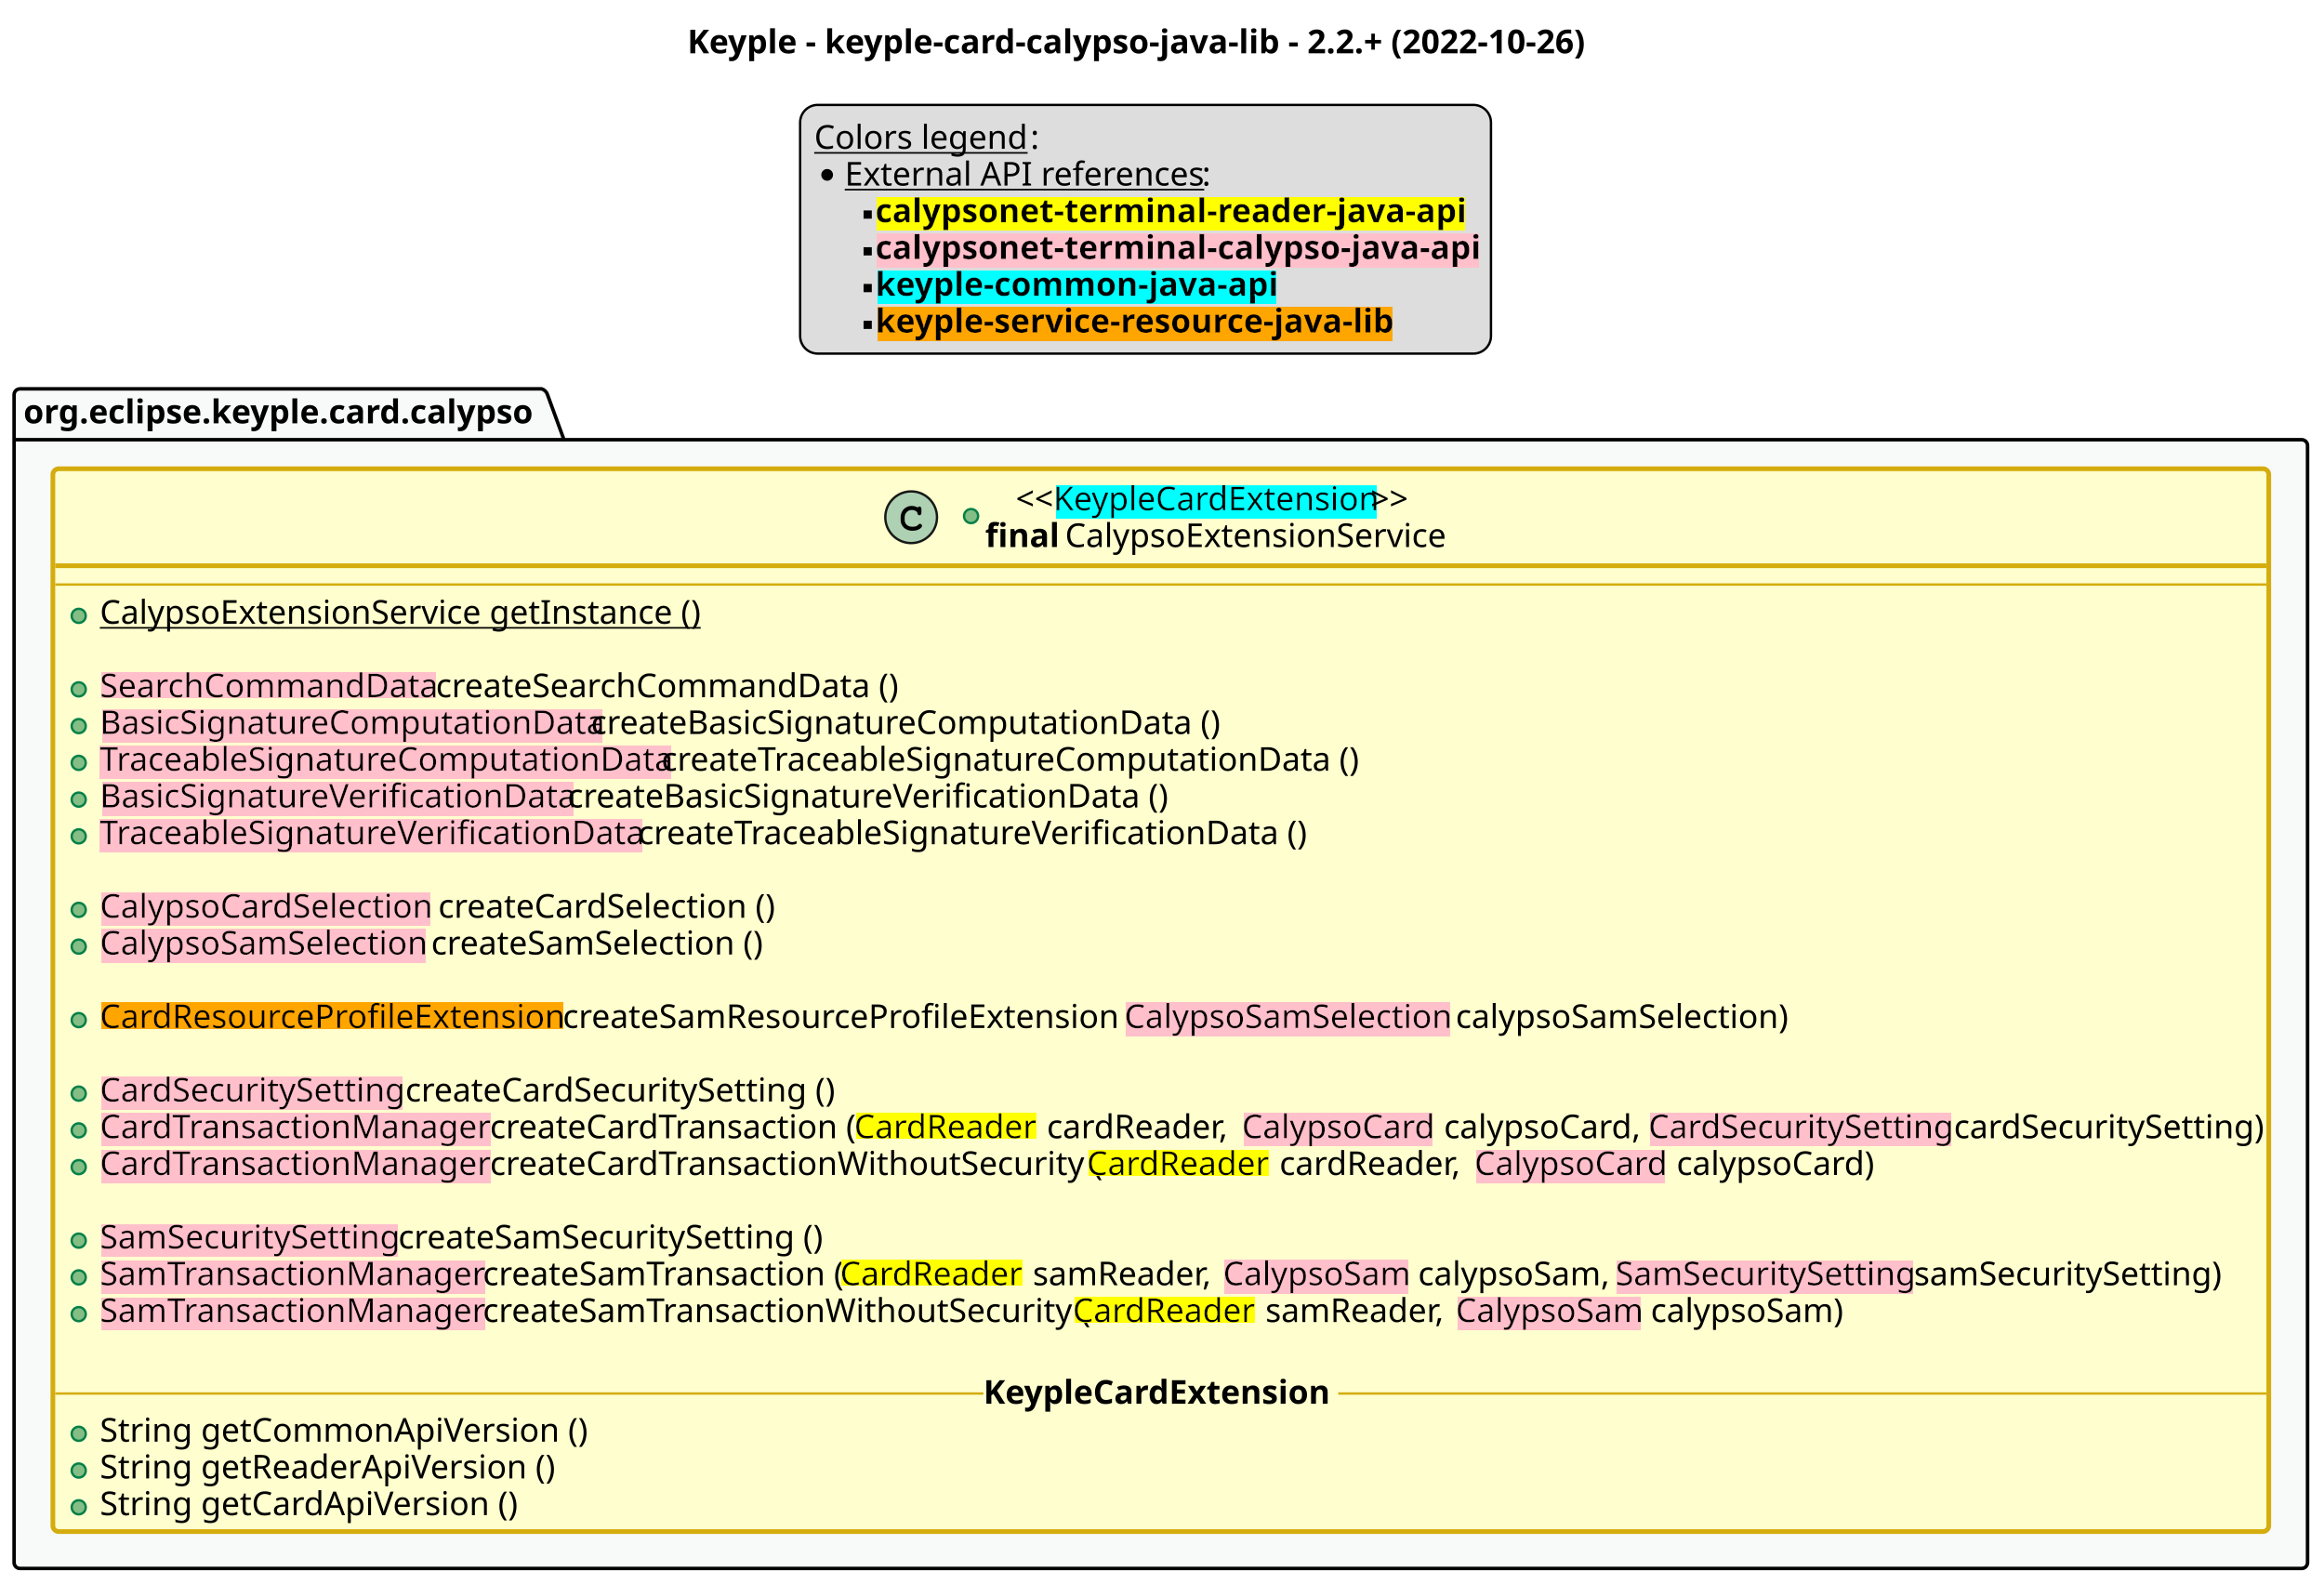
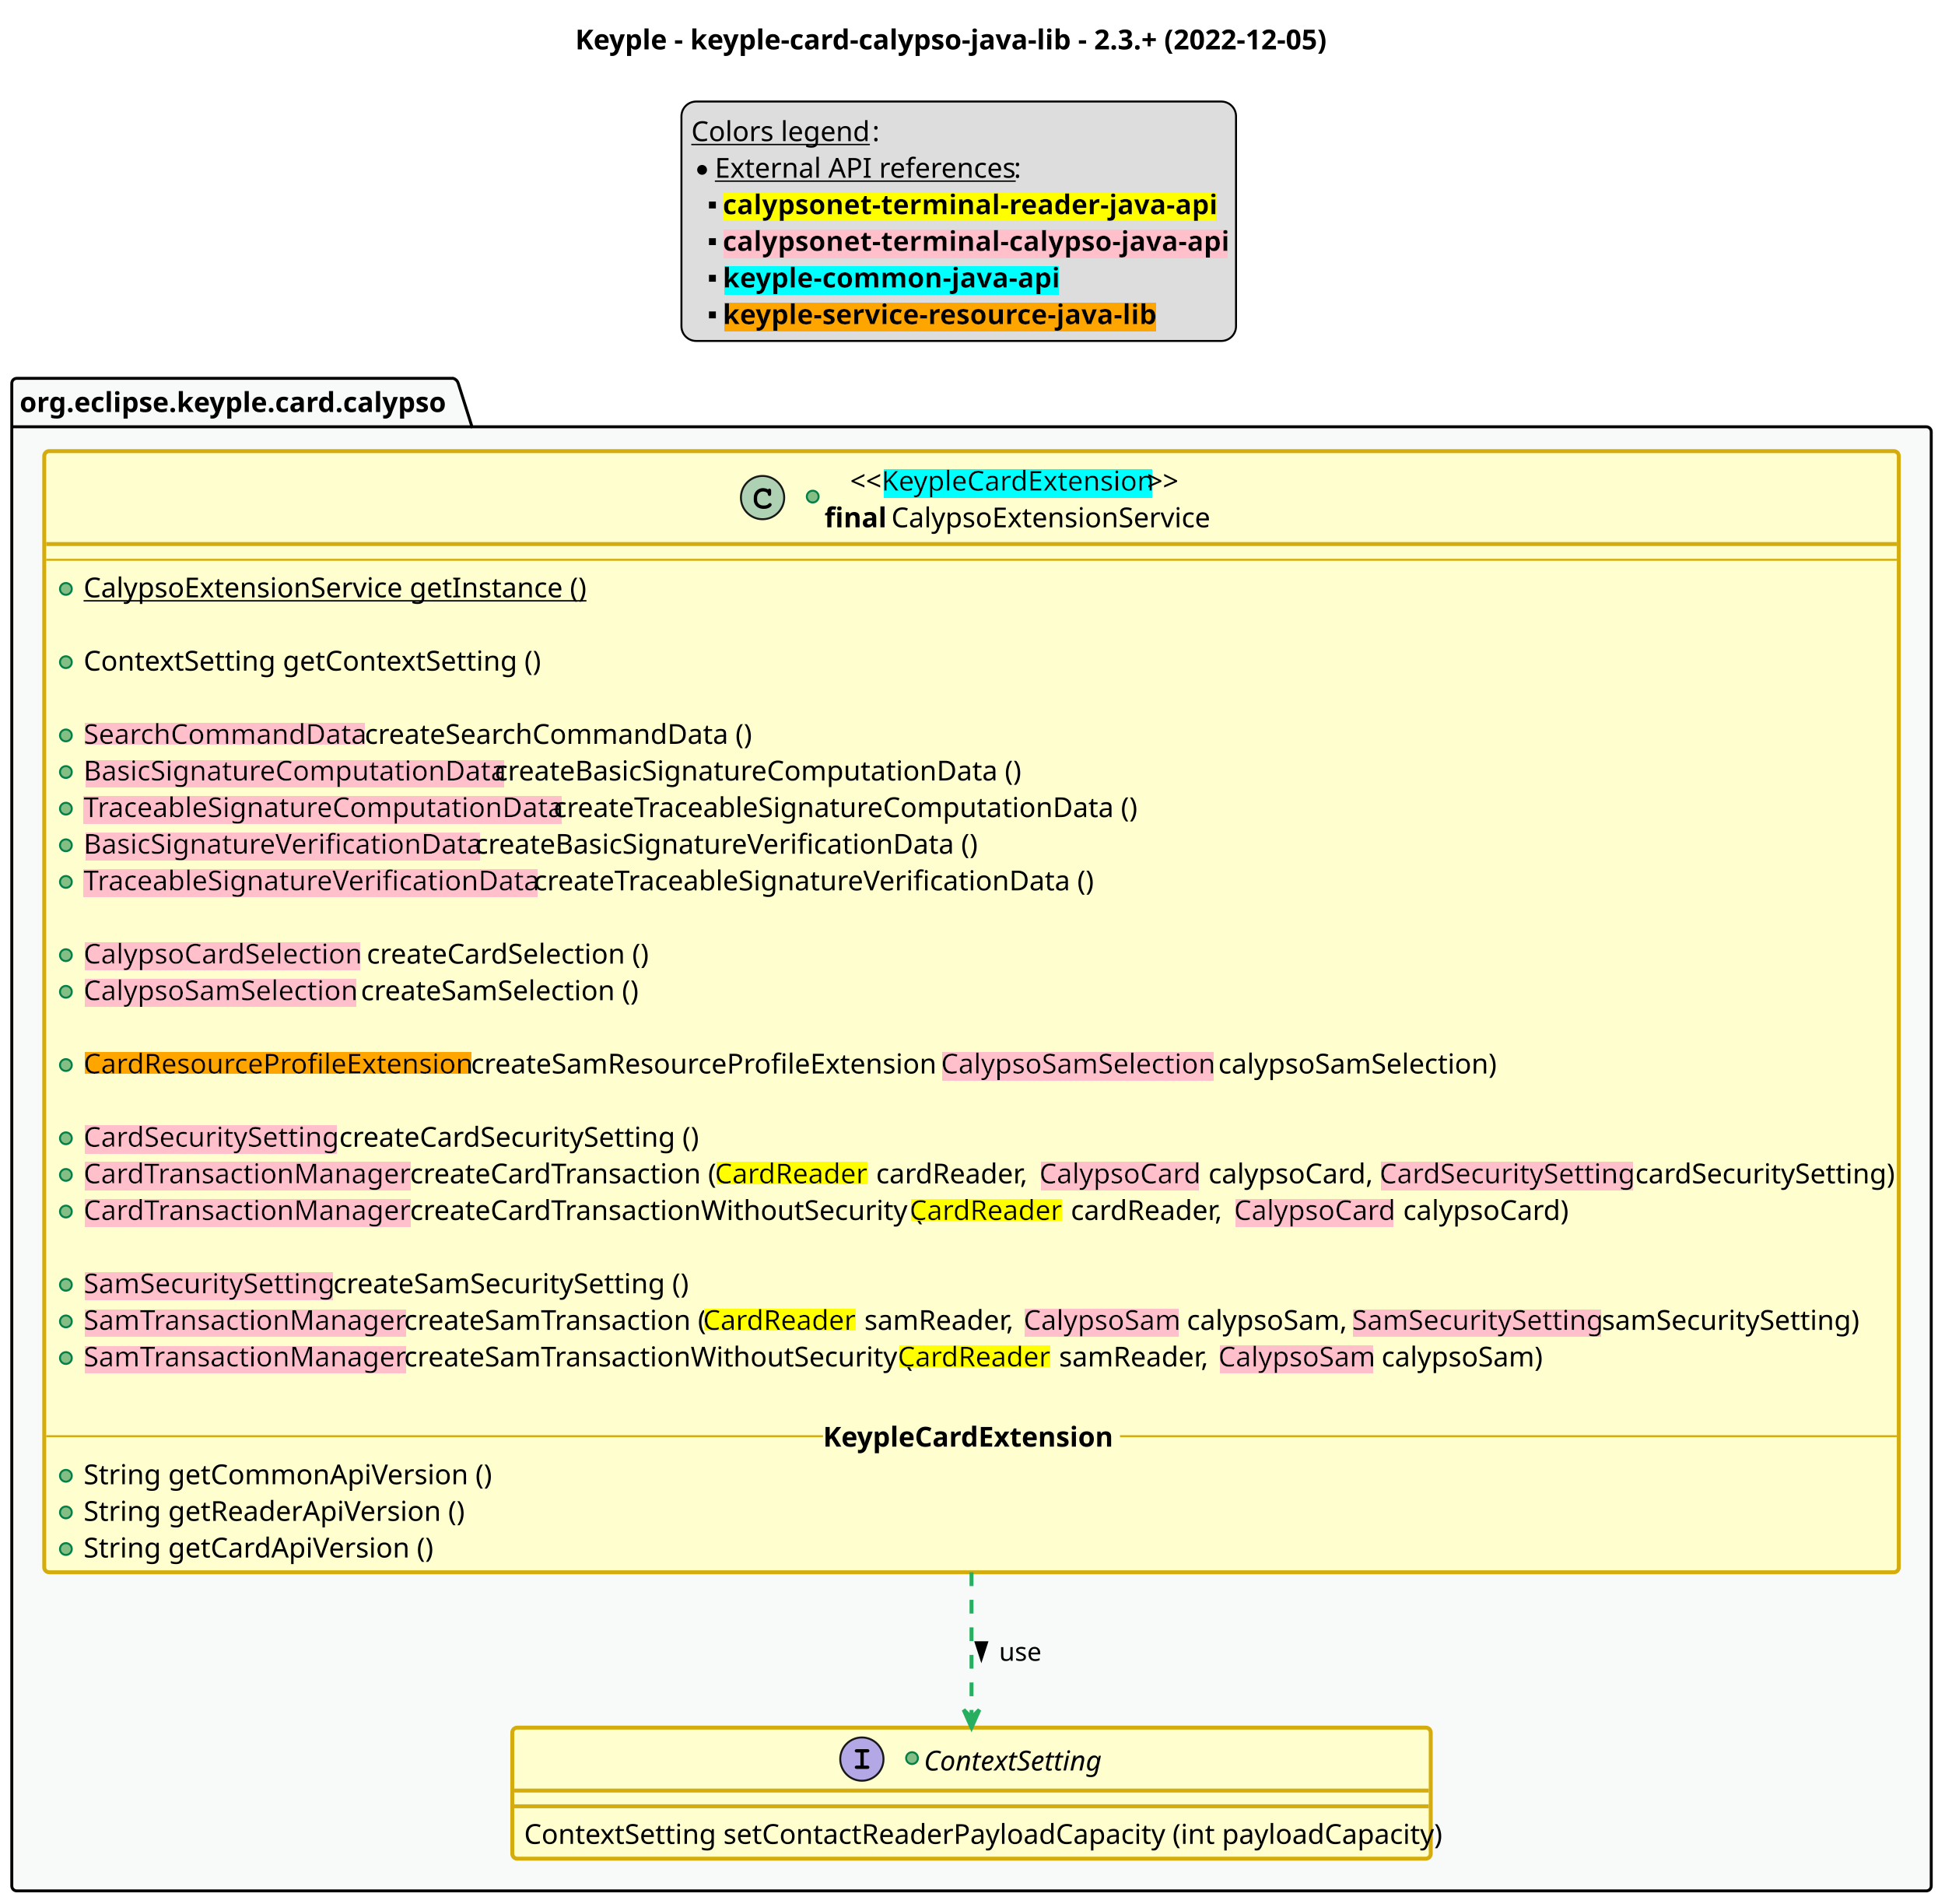
- <svg xmlns="http://www.w3.org/2000/svg" contentStyleType="text/css" height="674px" preserveAspectRatio="none" style="width:989px;height:674px;background:#FFFFFF;" version="1.1" viewBox="0 0 989 674" width="989px" zoomAndPan="magnify">
+ <svg xmlns="http://www.w3.org/2000/svg" contentStyleType="text/css" height="968px" preserveAspectRatio="none" style="width:989px;height:968px;background:#FFFFFF;" version="1.1" viewBox="0 0 989 968" width="989px" zoomAndPan="magnify">
  <defs>
-     <filter height="1" id="b1gtlnmpvdleac0" width="1" x="0" y="0">
+     <filter height="1" id="bct17358n1w9y0" width="1" x="0" y="0">
      <feFlood flood-color="#FFFF00" result="flood" />
      <feComposite in="SourceGraphic" in2="flood" operator="over" />
    </filter>
-     <filter height="1" id="b1gtlnmpvdleac1" width="1" x="0" y="0">
+     <filter height="1" id="bct17358n1w9y1" width="1" x="0" y="0">
      <feFlood flood-color="#FFC0CB" result="flood" />
      <feComposite in="SourceGraphic" in2="flood" operator="over" />
    </filter>
-     <filter height="1" id="b1gtlnmpvdleac2" width="1" x="0" y="0">
+     <filter height="1" id="bct17358n1w9y2" width="1" x="0" y="0">
      <feFlood flood-color="#00FFFF" result="flood" />
      <feComposite in="SourceGraphic" in2="flood" operator="over" />
    </filter>
-     <filter height="1" id="b1gtlnmpvdleac3" width="1" x="0" y="0">
+     <filter height="1" id="bct17358n1w9y3" width="1" x="0" y="0">
      <feFlood flood-color="#FFA500" result="flood" />
      <feComposite in="SourceGraphic" in2="flood" operator="over" />
    </filter>
  </defs>
  <g>
-     <rect fill="none" height="25.641" id="_title" style="stroke:none;stroke-width:1.0;" width="400" x="287.5" y="5" />
-     <text fill="#000000" font-family="sans-serif" font-size="14" font-weight="bold" lengthAdjust="spacing" textLength="390" x="292.5" y="22.674">Keyple - keyple-card-calypso-java-lib - 2.2.+ (2022-10-26)</text>
-     <rect fill="#DDDDDD" height="105.844" id="_legend" rx="7.5" ry="7.5" style="stroke:#000000;stroke-width:1.0;" width="294" x="340.5" y="44.641" />
-     <text fill="#000000" font-family="sans-serif" font-size="14" lengthAdjust="spacing" text-decoration="underline" textLength="88" x="346.5" y="63.315">Colors legend</text>
-     <text fill="#000000" font-family="sans-serif" font-size="14" lengthAdjust="spacing" textLength="4" x="438.5" y="63.315">:</text>
-     <ellipse cx="352" cy="74.422" fill="#000000" rx="2.5" ry="2.5" style="stroke:#000000;stroke-width:0.0;" />
-     <text fill="#000000" font-family="sans-serif" font-size="14" lengthAdjust="spacing" text-decoration="underline" textLength="148" x="359.5" y="78.955">External API references</text>
-     <text fill="#000000" font-family="sans-serif" font-size="14" lengthAdjust="spacing" textLength="4" x="511.5" y="78.955">:</text>
-     <rect fill="#000000" height="3.5" style="stroke:#000000;stroke-width:0.0;" width="3.5" x="367.5" y="89.562" />
-     <text fill="#000000" filter="url(#b1gtlnmpvdleac0)" font-family="sans-serif" font-size="14" font-weight="bold" lengthAdjust="spacing" textLength="250" x="372.5" y="94.596">calypsonet-terminal-reader-java-api</text>
-     <rect fill="#000000" height="3.5" style="stroke:#000000;stroke-width:0.0;" width="3.5" x="367.5" y="105.203" />
-     <text fill="#000000" filter="url(#b1gtlnmpvdleac1)" font-family="sans-serif" font-size="14" font-weight="bold" lengthAdjust="spacing" textLength="256" x="372.5" y="110.236">calypsonet-terminal-calypso-java-api</text>
-     <rect fill="#000000" height="3.5" style="stroke:#000000;stroke-width:0.0;" width="3.5" x="367.5" y="120.844" />
-     <text fill="#000000" filter="url(#b1gtlnmpvdleac2)" font-family="sans-serif" font-size="14" font-weight="bold" lengthAdjust="spacing" textLength="170" x="372.5" y="125.877">keyple-common-java-api</text>
-     <rect fill="#000000" height="3.5" style="stroke:#000000;stroke-width:0.0;" width="3.5" x="367.5" y="136.484" />
-     <text fill="#000000" filter="url(#b1gtlnmpvdleac3)" font-family="sans-serif" font-size="14" font-weight="bold" lengthAdjust="spacing" textLength="229" x="372.5" y="141.518">keyple-service-resource-java-lib</text>
+     <text fill="#000000" font-family="sans-serif" font-size="14" font-weight="bold" lengthAdjust="spacing" textLength="390" x="292.5" y="25.107">Keyple - keyple-card-calypso-java-lib - 2.3.+ (2022-12-05)</text>
+     <rect fill="#DDDDDD" height="121.727" id="_legend" rx="7.5" ry="7.5" style="stroke:#000000;stroke-width:1.0;" width="282" x="346.5" y="51.621" />
+     <text fill="#000000" font-family="sans-serif" font-size="14" lengthAdjust="spacing" text-decoration="underline" textLength="88" x="351.5" y="71.728">Colors legend</text>
+     <text fill="#000000" font-family="sans-serif" font-size="14" lengthAdjust="spacing" textLength="4" x="443.5" y="71.728">:</text>
+     <ellipse cx="357" cy="86.363" fill="#000000" rx="2.5" ry="2.5" style="stroke:#000000;stroke-width:0.0;" />
+     <text fill="#000000" font-family="sans-serif" font-size="14" lengthAdjust="spacing" text-decoration="underline" textLength="148" x="363.5" y="90.35">External API references</text>
+     <text fill="#000000" font-family="sans-serif" font-size="14" lengthAdjust="spacing" textLength="4" x="515.5" y="90.35">:</text>
+     <rect fill="#000000" height="3.5" style="stroke:#000000;stroke-width:0.0;" width="3.5" x="360.5" y="102.484" />
+     <text fill="#000000" filter="url(#bct17358n1w9y0)" font-family="sans-serif" font-size="14" font-weight="bold" lengthAdjust="spacing" textLength="250" x="367.5" y="108.971">calypsonet-terminal-reader-java-api</text>
+     <rect fill="#000000" height="3.5" style="stroke:#000000;stroke-width:0.0;" width="3.5" x="360.5" y="121.106" />
+     <text fill="#000000" filter="url(#bct17358n1w9y1)" font-family="sans-serif" font-size="14" font-weight="bold" lengthAdjust="spacing" textLength="256" x="367.5" y="127.592">calypsonet-terminal-calypso-java-api</text>
+     <rect fill="#000000" height="3.5" style="stroke:#000000;stroke-width:0.0;" width="3.5" x="360.5" y="139.727" />
+     <text fill="#000000" filter="url(#bct17358n1w9y2)" font-family="sans-serif" font-size="14" font-weight="bold" lengthAdjust="spacing" textLength="170" x="367.5" y="146.213">keyple-common-java-api</text>
+     <rect fill="#000000" height="3.5" style="stroke:#000000;stroke-width:0.0;" width="3.5" x="360.5" y="158.348" />
+     <text fill="#000000" filter="url(#bct17358n1w9y3)" font-family="sans-serif" font-size="14" font-weight="bold" lengthAdjust="spacing" textLength="229" x="367.5" y="164.834">keyple-service-resource-java-lib</text>
    <g id="cluster_calypso">
-       <path d="M8.5,165.484 L230.5,165.484 A3.75,3.75 0 0 1 233,167.984 L240,187.125 L979.5,187.125 A2.5,2.5 0 0 1 982,189.625 L982,664.984 A2.5,2.5 0 0 1 979.5,667.484 L8.5,667.484 A2.5,2.5 0 0 1 6,664.984 L6,167.984 A2.5,2.5 0 0 1 8.5,165.484 " fill="#F8F9F9" style="stroke:#000000;stroke-width:1.5;" />
-       <line style="stroke:#000000;stroke-width:1.5;" x1="6" x2="240" y1="187.125" y2="187.125" />
-       <text fill="#000000" font-family="sans-serif" font-size="14" font-weight="bold" lengthAdjust="spacing" textLength="221" x="10" y="180.158">org.eclipse.keyple.card.calypso</text>
+       <path d="M8.5,192.361 L230.5,192.361 A3.75,3.75 0 0 1 233,194.861 L240,216.982 L979.5,216.982 A2.5,2.5 0 0 1 982,219.482 L982,958.861 A2.5,2.5 0 0 1 979.5,961.361 L8.5,961.361 A2.5,2.5 0 0 1 6,958.861 L6,194.861 A2.5,2.5 0 0 1 8.5,192.361 " fill="#F8F9F9" style="stroke:#000000;stroke-width:1.5;" />
+       <line style="stroke:#000000;stroke-width:1.5;" x1="6" x2="240" y1="216.982" y2="216.982" />
+       <text fill="#000000" font-family="sans-serif" font-size="14" font-weight="bold" lengthAdjust="spacing" textLength="221" x="10" y="209.469">org.eclipse.keyple.card.calypso</text>
    </g>
    <g id="elem_CalypsoExtensionService">
-       <rect codeLine="63" fill="#FEFECE" height="452.297" id="CalypsoExtensionService" rx="2.5" ry="2.5" style="stroke:#D4AC0D;stroke-width:2.0;" width="943" x="22.5" y="199.484" />
-       <ellipse cx="387.75" cy="220.125" fill="#ADD1B2" rx="11" ry="11" style="stroke:#181818;stroke-width:1.0;" />
-       <path d="M390.516,216 Q390.672,215.781 390.859,215.672 Q391.047,215.562 391.266,215.562 Q391.641,215.562 391.875,215.828 Q392.109,216.078 392.109,216.688 L392.109,218.141 Q392.109,218.75 391.875,219.016 Q391.641,219.281 391.266,219.281 Q390.922,219.281 390.719,219.078 Q390.516,218.891 390.406,218.375 Q390.359,218.016 390.172,217.828 Q389.844,217.453 389.234,217.234 Q388.625,217.016 388,217.016 Q387.234,217.016 386.594,217.344 Q385.969,217.672 385.469,218.422 Q384.984,219.172 384.984,220.203 L384.984,221.297 Q384.984,222.531 385.875,223.359 Q386.766,224.172 388.359,224.172 Q389.297,224.172 389.953,223.922 Q390.344,223.766 390.766,223.328 Q391.031,223.062 391.172,222.984 Q391.328,222.906 391.531,222.906 Q391.859,222.906 392.109,223.172 Q392.375,223.422 392.375,223.766 Q392.375,224.109 392.031,224.516 Q391.531,225.094 390.734,225.422 Q389.656,225.875 388.359,225.875 Q386.844,225.875 385.641,225.25 Q384.656,224.75 383.969,223.688 Q383.281,222.609 383.281,221.328 L383.281,220.172 Q383.281,218.844 383.891,217.703 Q384.516,216.547 385.609,215.938 Q386.703,215.312 387.938,215.312 Q388.672,215.312 389.312,215.484 Q389.969,215.641 390.516,216 Z " fill="#000000" />
-       <ellipse cx="413.25" cy="219.625" fill="#84BE84" rx="3" ry="3" style="stroke:#038048;stroke-width:1.0;" />
-       <text fill="#000000" font-family="sans-serif" font-size="14" lengthAdjust="spacing" textLength="16" x="432.25" y="217.158">&lt;&lt;</text>
-       <text fill="#000000" filter="url(#b1gtlnmpvdleac2)" font-family="sans-serif" font-size="14" lengthAdjust="spacing" textLength="135" x="448.25" y="217.158">KeypleCardExtension</text>
-       <text fill="#000000" font-family="sans-serif" font-size="14" lengthAdjust="spacing" textLength="16" x="583.25" y="217.158">&gt;&gt;</text>
-       <text fill="#000000" font-family="sans-serif" font-size="14" font-weight="bold" lengthAdjust="spacing" textLength="30" x="419.25" y="232.799">final</text>
-       <text fill="#000000" font-family="sans-serif" font-size="14" lengthAdjust="spacing" textLength="159" x="453.25" y="232.799">CalypsoExtensionService</text>
-       <line style="stroke:#D4AC0D;stroke-width:2.0;" x1="23.5" x2="964.5" y1="240.766" y2="240.766" />
-       <line style="stroke:#D4AC0D;stroke-width:1.0;" x1="23.5" x2="964.5" y1="248.766" y2="248.766" />
-       <ellipse cx="33.5" cy="262.086" fill="#84BE84" rx="3" ry="3" style="stroke:#038048;stroke-width:1.0;" />
-       <text fill="#000000" font-family="sans-serif" font-size="14" lengthAdjust="spacing" text-decoration="underline" textLength="250" x="42.5" y="265.44">CalypsoExtensionService getInstance ()</text>
-       <text fill="#000000" font-family="sans-serif" font-size="14" lengthAdjust="spacing" textLength="4" x="42.5" y="281.08"> </text>
-       <ellipse cx="33.5" cy="293.367" fill="#84BE84" rx="3" ry="3" style="stroke:#038048;stroke-width:1.0;" />
-       <text fill="#000000" filter="url(#b1gtlnmpvdleac1)" font-family="sans-serif" font-size="14" lengthAdjust="spacing" textLength="139" x="42.5" y="296.721">SearchCommandData</text>
-       <text fill="#000000" font-family="sans-serif" font-size="14" lengthAdjust="spacing" textLength="193" x="185.5" y="296.721">createSearchCommandData ()</text>
-       <ellipse cx="33.5" cy="309.008" fill="#84BE84" rx="3" ry="3" style="stroke:#038048;stroke-width:1.0;" />
-       <text fill="#000000" filter="url(#b1gtlnmpvdleac1)" font-family="sans-serif" font-size="14" lengthAdjust="spacing" textLength="205" x="42.5" y="312.361">BasicSignatureComputationData</text>
-       <text fill="#000000" font-family="sans-serif" font-size="14" lengthAdjust="spacing" textLength="259" x="251.5" y="312.361">createBasicSignatureComputationData ()</text>
-       <ellipse cx="33.5" cy="324.648" fill="#84BE84" rx="3" ry="3" style="stroke:#038048;stroke-width:1.0;" />
-       <text fill="#000000" filter="url(#b1gtlnmpvdleac1)" font-family="sans-serif" font-size="14" lengthAdjust="spacing" textLength="235" x="42.5" y="328.002">TraceableSignatureComputationData</text>
-       <text fill="#000000" font-family="sans-serif" font-size="14" lengthAdjust="spacing" textLength="289" x="281.5" y="328.002">createTraceableSignatureComputationData ()</text>
-       <ellipse cx="33.5" cy="340.289" fill="#84BE84" rx="3" ry="3" style="stroke:#038048;stroke-width:1.0;" />
-       <text fill="#000000" filter="url(#b1gtlnmpvdleac1)" font-family="sans-serif" font-size="14" lengthAdjust="spacing" textLength="195" x="42.5" y="343.643">BasicSignatureVerificationData</text>
-       <text fill="#000000" font-family="sans-serif" font-size="14" lengthAdjust="spacing" textLength="249" x="241.5" y="343.643">createBasicSignatureVerificationData ()</text>
-       <ellipse cx="33.5" cy="355.93" fill="#84BE84" rx="3" ry="3" style="stroke:#038048;stroke-width:1.0;" />
-       <text fill="#000000" filter="url(#b1gtlnmpvdleac1)" font-family="sans-serif" font-size="14" lengthAdjust="spacing" textLength="225" x="42.5" y="359.283">TraceableSignatureVerificationData</text>
-       <text fill="#000000" font-family="sans-serif" font-size="14" lengthAdjust="spacing" textLength="279" x="271.5" y="359.283">createTraceableSignatureVerificationData ()</text>
-       <text fill="#000000" font-family="sans-serif" font-size="14" lengthAdjust="spacing" textLength="4" x="42.5" y="374.924"> </text>
-       <ellipse cx="33.5" cy="387.211" fill="#84BE84" rx="3" ry="3" style="stroke:#038048;stroke-width:1.0;" />
-       <text fill="#000000" filter="url(#b1gtlnmpvdleac1)" font-family="sans-serif" font-size="14" lengthAdjust="spacing" textLength="140" x="42.5" y="390.565">CalypsoCardSelection</text>
-       <text fill="#000000" font-family="sans-serif" font-size="14" lengthAdjust="spacing" textLength="143" x="186.5" y="390.565">createCardSelection ()</text>
-       <ellipse cx="33.5" cy="402.852" fill="#84BE84" rx="3" ry="3" style="stroke:#038048;stroke-width:1.0;" />
-       <text fill="#000000" filter="url(#b1gtlnmpvdleac1)" font-family="sans-serif" font-size="14" lengthAdjust="spacing" textLength="137" x="42.5" y="406.205">CalypsoSamSelection</text>
-       <text fill="#000000" font-family="sans-serif" font-size="14" lengthAdjust="spacing" textLength="140" x="183.5" y="406.205">createSamSelection ()</text>
-       <text fill="#000000" font-family="sans-serif" font-size="14" lengthAdjust="spacing" textLength="4" x="42.5" y="421.846"> </text>
-       <ellipse cx="33.5" cy="434.133" fill="#84BE84" rx="3" ry="3" style="stroke:#038048;stroke-width:1.0;" />
-       <text fill="#000000" filter="url(#b1gtlnmpvdleac3)" font-family="sans-serif" font-size="14" lengthAdjust="spacing" textLength="193" x="42.5" y="437.486">CardResourceProfileExtension</text>
-       <text fill="#000000" font-family="sans-serif" font-size="14" lengthAdjust="spacing" textLength="239" x="239.5" y="437.486">createSamResourceProfileExtension (</text>
-       <text fill="#000000" filter="url(#b1gtlnmpvdleac1)" font-family="sans-serif" font-size="14" lengthAdjust="spacing" textLength="137" x="478.5" y="437.486">CalypsoSamSelection</text>
-       <text fill="#000000" font-family="sans-serif" font-size="14" lengthAdjust="spacing" textLength="139" x="619.5" y="437.486">calypsoSamSelection)</text>
-       <text fill="#000000" font-family="sans-serif" font-size="14" lengthAdjust="spacing" textLength="4" x="42.5" y="453.127"> </text>
-       <ellipse cx="33.5" cy="465.414" fill="#84BE84" rx="3" ry="3" style="stroke:#038048;stroke-width:1.0;" />
-       <text fill="#000000" filter="url(#b1gtlnmpvdleac1)" font-family="sans-serif" font-size="14" lengthAdjust="spacing" textLength="126" x="42.5" y="468.768">CardSecuritySetting</text>
-       <text fill="#000000" font-family="sans-serif" font-size="14" lengthAdjust="spacing" textLength="180" x="172.5" y="468.768">createCardSecuritySetting ()</text>
-       <ellipse cx="33.5" cy="481.055" fill="#84BE84" rx="3" ry="3" style="stroke:#038048;stroke-width:1.0;" />
-       <text fill="#000000" filter="url(#b1gtlnmpvdleac1)" font-family="sans-serif" font-size="14" lengthAdjust="spacing" textLength="162" x="42.5" y="484.408">CardTransactionManager</text>
-       <text fill="#000000" font-family="sans-serif" font-size="14" lengthAdjust="spacing" textLength="155" x="208.5" y="484.408">createCardTransaction (</text>
-       <text fill="#000000" filter="url(#b1gtlnmpvdleac0)" font-family="sans-serif" font-size="14" lengthAdjust="spacing" textLength="78" x="363.5" y="484.408">CardReader</text>
-       <text fill="#000000" font-family="sans-serif" font-size="14" lengthAdjust="spacing" textLength="79" x="445.5" y="484.408">cardReader,</text>
-       <text fill="#000000" filter="url(#b1gtlnmpvdleac1)" font-family="sans-serif" font-size="14" lengthAdjust="spacing" textLength="82" x="528.5" y="484.408">CalypsoCard</text>
-       <text fill="#000000" font-family="sans-serif" font-size="14" lengthAdjust="spacing" textLength="83" x="614.5" y="484.408">calypsoCard,</text>
-       <text fill="#000000" filter="url(#b1gtlnmpvdleac1)" font-family="sans-serif" font-size="14" lengthAdjust="spacing" textLength="126" x="701.5" y="484.408">CardSecuritySetting</text>
-       <text fill="#000000" font-family="sans-serif" font-size="14" lengthAdjust="spacing" textLength="128" x="831.5" y="484.408">cardSecuritySetting)</text>
-       <ellipse cx="33.5" cy="496.695" fill="#84BE84" rx="3" ry="3" style="stroke:#038048;stroke-width:1.0;" />
-       <text fill="#000000" filter="url(#b1gtlnmpvdleac1)" font-family="sans-serif" font-size="14" lengthAdjust="spacing" textLength="162" x="42.5" y="500.049">CardTransactionManager</text>
-       <text fill="#000000" font-family="sans-serif" font-size="14" lengthAdjust="spacing" textLength="254" x="208.5" y="500.049">createCardTransactionWithoutSecurity (</text>
-       <text fill="#000000" filter="url(#b1gtlnmpvdleac0)" font-family="sans-serif" font-size="14" lengthAdjust="spacing" textLength="78" x="462.5" y="500.049">CardReader</text>
-       <text fill="#000000" font-family="sans-serif" font-size="14" lengthAdjust="spacing" textLength="79" x="544.5" y="500.049">cardReader,</text>
-       <text fill="#000000" filter="url(#b1gtlnmpvdleac1)" font-family="sans-serif" font-size="14" lengthAdjust="spacing" textLength="82" x="627.5" y="500.049">CalypsoCard</text>
-       <text fill="#000000" font-family="sans-serif" font-size="14" lengthAdjust="spacing" textLength="84" x="713.5" y="500.049">calypsoCard)</text>
-       <text fill="#000000" font-family="sans-serif" font-size="14" lengthAdjust="spacing" textLength="4" x="42.5" y="515.689"> </text>
-       <ellipse cx="33.5" cy="527.977" fill="#84BE84" rx="3" ry="3" style="stroke:#038048;stroke-width:1.0;" />
-       <text fill="#000000" filter="url(#b1gtlnmpvdleac1)" font-family="sans-serif" font-size="14" lengthAdjust="spacing" textLength="123" x="42.5" y="531.33">SamSecuritySetting</text>
-       <text fill="#000000" font-family="sans-serif" font-size="14" lengthAdjust="spacing" textLength="177" x="169.5" y="531.33">createSamSecuritySetting ()</text>
-       <ellipse cx="33.5" cy="543.617" fill="#84BE84" rx="3" ry="3" style="stroke:#038048;stroke-width:1.0;" />
-       <text fill="#000000" filter="url(#b1gtlnmpvdleac1)" font-family="sans-serif" font-size="14" lengthAdjust="spacing" textLength="159" x="42.5" y="546.971">SamTransactionManager</text>
-       <text fill="#000000" font-family="sans-serif" font-size="14" lengthAdjust="spacing" textLength="152" x="205.5" y="546.971">createSamTransaction (</text>
-       <text fill="#000000" filter="url(#b1gtlnmpvdleac0)" font-family="sans-serif" font-size="14" lengthAdjust="spacing" textLength="78" x="357.5" y="546.971">CardReader</text>
-       <text fill="#000000" font-family="sans-serif" font-size="14" lengthAdjust="spacing" textLength="77" x="439.5" y="546.971">samReader,</text>
-       <text fill="#000000" filter="url(#b1gtlnmpvdleac1)" font-family="sans-serif" font-size="14" lengthAdjust="spacing" textLength="79" x="520.5" y="546.971">CalypsoSam</text>
-       <text fill="#000000" font-family="sans-serif" font-size="14" lengthAdjust="spacing" textLength="80" x="603.5" y="546.971">calypsoSam,</text>
-       <text fill="#000000" filter="url(#b1gtlnmpvdleac1)" font-family="sans-serif" font-size="14" lengthAdjust="spacing" textLength="123" x="687.5" y="546.971">SamSecuritySetting</text>
-       <text fill="#000000" font-family="sans-serif" font-size="14" lengthAdjust="spacing" textLength="126" x="814.5" y="546.971">samSecuritySetting)</text>
-       <ellipse cx="33.5" cy="559.258" fill="#84BE84" rx="3" ry="3" style="stroke:#038048;stroke-width:1.0;" />
-       <text fill="#000000" filter="url(#b1gtlnmpvdleac1)" font-family="sans-serif" font-size="14" lengthAdjust="spacing" textLength="159" x="42.5" y="562.611">SamTransactionManager</text>
-       <text fill="#000000" font-family="sans-serif" font-size="14" lengthAdjust="spacing" textLength="251" x="205.5" y="562.611">createSamTransactionWithoutSecurity (</text>
-       <text fill="#000000" filter="url(#b1gtlnmpvdleac0)" font-family="sans-serif" font-size="14" lengthAdjust="spacing" textLength="78" x="456.5" y="562.611">CardReader</text>
-       <text fill="#000000" font-family="sans-serif" font-size="14" lengthAdjust="spacing" textLength="77" x="538.5" y="562.611">samReader,</text>
-       <text fill="#000000" filter="url(#b1gtlnmpvdleac1)" font-family="sans-serif" font-size="14" lengthAdjust="spacing" textLength="79" x="619.5" y="562.611">CalypsoSam</text>
-       <text fill="#000000" font-family="sans-serif" font-size="14" lengthAdjust="spacing" textLength="81" x="702.5" y="562.611">calypsoSam)</text>
-       <text fill="#000000" font-family="sans-serif" font-size="14" lengthAdjust="spacing" textLength="4" x="42.5" y="578.252"> </text>
-       <ellipse cx="33.5" cy="610.18" fill="#84BE84" rx="3" ry="3" style="stroke:#038048;stroke-width:1.0;" />
-       <text fill="#000000" font-family="sans-serif" font-size="14" lengthAdjust="spacing" textLength="199" x="42.5" y="613.533">String getCommonApiVersion ()</text>
-       <ellipse cx="33.5" cy="625.82" fill="#84BE84" rx="3" ry="3" style="stroke:#038048;stroke-width:1.0;" />
-       <text fill="#000000" font-family="sans-serif" font-size="14" lengthAdjust="spacing" textLength="190" x="42.5" y="629.174">String getReaderApiVersion ()</text>
-       <ellipse cx="33.5" cy="641.461" fill="#84BE84" rx="3" ry="3" style="stroke:#038048;stroke-width:1.0;" />
-       <text fill="#000000" font-family="sans-serif" font-size="14" lengthAdjust="spacing" textLength="174" x="42.5" y="644.814">String getCardApiVersion ()</text>
-       <line style="stroke:#D4AC0D;stroke-width:1.0;" x1="23.5" x2="418.5" y1="593.039" y2="593.039" />
-       <text fill="#000000" font-family="sans-serif" font-size="14" font-weight="bold" lengthAdjust="spacing" textLength="151" x="418.5" y="597.393">KeypleCardExtension</text>
-       <line style="stroke:#D4AC0D;stroke-width:1.0;" x1="569.5" x2="964.5" y1="593.039" y2="593.039" />
+       <rect codeLine="63" fill="#FEFECE" height="570.012" id="CalypsoExtensionService" rx="2.5" ry="2.5" style="stroke:#D4AC0D;stroke-width:2.0;" width="943" x="22.5" y="229.361" />
+       <ellipse cx="387.75" cy="252.982" fill="#ADD1B2" rx="11" ry="11" style="stroke:#181818;stroke-width:1.0;" />
+       <path d="M390.516,248.857 Q390.672,248.639 390.859,248.529 Q391.047,248.42 391.266,248.42 Q391.641,248.42 391.875,248.685 Q392.109,248.935 392.109,249.545 L392.109,250.998 Q392.109,251.607 391.875,251.873 Q391.641,252.139 391.266,252.139 Q390.922,252.139 390.719,251.935 Q390.516,251.748 390.406,251.232 Q390.359,250.873 390.172,250.685 Q389.844,250.31 389.234,250.092 Q388.625,249.873 388,249.873 Q387.234,249.873 386.594,250.201 Q385.969,250.529 385.469,251.279 Q384.984,252.029 384.984,253.06 L384.984,254.154 Q384.984,255.389 385.875,256.217 Q386.766,257.029 388.359,257.029 Q389.297,257.029 389.953,256.779 Q390.344,256.623 390.766,256.185 Q391.031,255.92 391.172,255.842 Q391.328,255.764 391.531,255.764 Q391.859,255.764 392.109,256.029 Q392.375,256.279 392.375,256.623 Q392.375,256.967 392.031,257.373 Q391.531,257.951 390.734,258.279 Q389.656,258.732 388.359,258.732 Q386.844,258.732 385.641,258.107 Q384.656,257.607 383.969,256.545 Q383.281,255.467 383.281,254.185 L383.281,253.029 Q383.281,251.701 383.891,250.56 Q384.516,249.404 385.609,248.795 Q386.703,248.17 387.938,248.17 Q388.672,248.17 389.312,248.342 Q389.969,248.498 390.516,248.857 Z " fill="#000000" />
+       <ellipse cx="413.25" cy="252.482" fill="#84BE84" rx="3" ry="3" style="stroke:#038048;stroke-width:1.0;" />
+       <text fill="#000000" font-family="sans-serif" font-size="14" lengthAdjust="spacing" textLength="16" x="432.25" y="249.469">&lt;&lt;</text>
+       <text fill="#000000" filter="url(#bct17358n1w9y2)" font-family="sans-serif" font-size="14" lengthAdjust="spacing" textLength="135" x="448.25" y="249.469">KeypleCardExtension</text>
+       <text fill="#000000" font-family="sans-serif" font-size="14" lengthAdjust="spacing" textLength="16" x="583.25" y="249.469">&gt;&gt;</text>
+       <text fill="#000000" font-family="sans-serif" font-size="14" font-weight="bold" lengthAdjust="spacing" textLength="30" x="419.25" y="268.09">final</text>
+       <text fill="#000000" font-family="sans-serif" font-size="14" lengthAdjust="spacing" textLength="159" x="453.25" y="268.09">CalypsoExtensionService</text>
+       <line style="stroke:#D4AC0D;stroke-width:2.0;" x1="23.5" x2="964.5" y1="276.603" y2="276.603" />
+       <line style="stroke:#D4AC0D;stroke-width:1.0;" x1="23.5" x2="964.5" y1="284.603" y2="284.603" />
+       <ellipse cx="33.5" cy="299.414" fill="#84BE84" rx="3" ry="3" style="stroke:#038048;stroke-width:1.0;" />
+       <text fill="#000000" font-family="sans-serif" font-size="14" lengthAdjust="spacing" text-decoration="underline" textLength="250" x="42.5" y="303.711">CalypsoExtensionService getInstance ()</text>
+       <text fill="#000000" font-family="sans-serif" font-size="14" lengthAdjust="spacing" textLength="4" x="42.5" y="322.332"> </text>
+       <ellipse cx="33.5" cy="336.656" fill="#84BE84" rx="3" ry="3" style="stroke:#038048;stroke-width:1.0;" />
+       <text fill="#000000" font-family="sans-serif" font-size="14" lengthAdjust="spacing" textLength="222" x="42.5" y="340.953">ContextSetting getContextSetting ()</text>
+       <text fill="#000000" font-family="sans-serif" font-size="14" lengthAdjust="spacing" textLength="4" x="42.5" y="359.574"> </text>
+       <ellipse cx="33.5" cy="373.898" fill="#84BE84" rx="3" ry="3" style="stroke:#038048;stroke-width:1.0;" />
+       <text fill="#000000" filter="url(#bct17358n1w9y1)" font-family="sans-serif" font-size="14" lengthAdjust="spacing" textLength="139" x="42.5" y="378.195">SearchCommandData</text>
+       <text fill="#000000" font-family="sans-serif" font-size="14" lengthAdjust="spacing" textLength="193" x="185.5" y="378.195">createSearchCommandData ()</text>
+       <ellipse cx="33.5" cy="392.519" fill="#84BE84" rx="3" ry="3" style="stroke:#038048;stroke-width:1.0;" />
+       <text fill="#000000" filter="url(#bct17358n1w9y1)" font-family="sans-serif" font-size="14" lengthAdjust="spacing" textLength="205" x="42.5" y="396.816">BasicSignatureComputationData</text>
+       <text fill="#000000" font-family="sans-serif" font-size="14" lengthAdjust="spacing" textLength="259" x="251.5" y="396.816">createBasicSignatureComputationData ()</text>
+       <ellipse cx="33.5" cy="411.141" fill="#84BE84" rx="3" ry="3" style="stroke:#038048;stroke-width:1.0;" />
+       <text fill="#000000" filter="url(#bct17358n1w9y1)" font-family="sans-serif" font-size="14" lengthAdjust="spacing" textLength="235" x="42.5" y="415.438">TraceableSignatureComputationData</text>
+       <text fill="#000000" font-family="sans-serif" font-size="14" lengthAdjust="spacing" textLength="289" x="281.5" y="415.438">createTraceableSignatureComputationData ()</text>
+       <ellipse cx="33.5" cy="429.762" fill="#84BE84" rx="3" ry="3" style="stroke:#038048;stroke-width:1.0;" />
+       <text fill="#000000" filter="url(#bct17358n1w9y1)" font-family="sans-serif" font-size="14" lengthAdjust="spacing" textLength="195" x="42.5" y="434.059">BasicSignatureVerificationData</text>
+       <text fill="#000000" font-family="sans-serif" font-size="14" lengthAdjust="spacing" textLength="249" x="241.5" y="434.059">createBasicSignatureVerificationData ()</text>
+       <ellipse cx="33.5" cy="448.383" fill="#84BE84" rx="3" ry="3" style="stroke:#038048;stroke-width:1.0;" />
+       <text fill="#000000" filter="url(#bct17358n1w9y1)" font-family="sans-serif" font-size="14" lengthAdjust="spacing" textLength="225" x="42.5" y="452.68">TraceableSignatureVerificationData</text>
+       <text fill="#000000" font-family="sans-serif" font-size="14" lengthAdjust="spacing" textLength="279" x="271.5" y="452.68">createTraceableSignatureVerificationData ()</text>
+       <text fill="#000000" font-family="sans-serif" font-size="14" lengthAdjust="spacing" textLength="4" x="42.5" y="471.301"> </text>
+       <ellipse cx="33.5" cy="485.625" fill="#84BE84" rx="3" ry="3" style="stroke:#038048;stroke-width:1.0;" />
+       <text fill="#000000" filter="url(#bct17358n1w9y1)" font-family="sans-serif" font-size="14" lengthAdjust="spacing" textLength="140" x="42.5" y="489.922">CalypsoCardSelection</text>
+       <text fill="#000000" font-family="sans-serif" font-size="14" lengthAdjust="spacing" textLength="143" x="186.5" y="489.922">createCardSelection ()</text>
+       <ellipse cx="33.5" cy="504.246" fill="#84BE84" rx="3" ry="3" style="stroke:#038048;stroke-width:1.0;" />
+       <text fill="#000000" filter="url(#bct17358n1w9y1)" font-family="sans-serif" font-size="14" lengthAdjust="spacing" textLength="137" x="42.5" y="508.543">CalypsoSamSelection</text>
+       <text fill="#000000" font-family="sans-serif" font-size="14" lengthAdjust="spacing" textLength="140" x="183.5" y="508.543">createSamSelection ()</text>
+       <text fill="#000000" font-family="sans-serif" font-size="14" lengthAdjust="spacing" textLength="4" x="42.5" y="527.164"> </text>
+       <ellipse cx="33.5" cy="541.488" fill="#84BE84" rx="3" ry="3" style="stroke:#038048;stroke-width:1.0;" />
+       <text fill="#000000" filter="url(#bct17358n1w9y3)" font-family="sans-serif" font-size="14" lengthAdjust="spacing" textLength="193" x="42.5" y="545.785">CardResourceProfileExtension</text>
+       <text fill="#000000" font-family="sans-serif" font-size="14" lengthAdjust="spacing" textLength="239" x="239.5" y="545.785">createSamResourceProfileExtension (</text>
+       <text fill="#000000" filter="url(#bct17358n1w9y1)" font-family="sans-serif" font-size="14" lengthAdjust="spacing" textLength="137" x="478.5" y="545.785">CalypsoSamSelection</text>
+       <text fill="#000000" font-family="sans-serif" font-size="14" lengthAdjust="spacing" textLength="139" x="619.5" y="545.785">calypsoSamSelection)</text>
+       <text fill="#000000" font-family="sans-serif" font-size="14" lengthAdjust="spacing" textLength="4" x="42.5" y="564.406"> </text>
+       <ellipse cx="33.5" cy="578.731" fill="#84BE84" rx="3" ry="3" style="stroke:#038048;stroke-width:1.0;" />
+       <text fill="#000000" filter="url(#bct17358n1w9y1)" font-family="sans-serif" font-size="14" lengthAdjust="spacing" textLength="126" x="42.5" y="583.027">CardSecuritySetting</text>
+       <text fill="#000000" font-family="sans-serif" font-size="14" lengthAdjust="spacing" textLength="180" x="172.5" y="583.027">createCardSecuritySetting ()</text>
+       <ellipse cx="33.5" cy="597.352" fill="#84BE84" rx="3" ry="3" style="stroke:#038048;stroke-width:1.0;" />
+       <text fill="#000000" filter="url(#bct17358n1w9y1)" font-family="sans-serif" font-size="14" lengthAdjust="spacing" textLength="162" x="42.5" y="601.648">CardTransactionManager</text>
+       <text fill="#000000" font-family="sans-serif" font-size="14" lengthAdjust="spacing" textLength="155" x="208.5" y="601.648">createCardTransaction (</text>
+       <text fill="#000000" filter="url(#bct17358n1w9y0)" font-family="sans-serif" font-size="14" lengthAdjust="spacing" textLength="78" x="363.5" y="601.648">CardReader</text>
+       <text fill="#000000" font-family="sans-serif" font-size="14" lengthAdjust="spacing" textLength="79" x="445.5" y="601.648">cardReader,</text>
+       <text fill="#000000" filter="url(#bct17358n1w9y1)" font-family="sans-serif" font-size="14" lengthAdjust="spacing" textLength="82" x="528.5" y="601.648">CalypsoCard</text>
+       <text fill="#000000" font-family="sans-serif" font-size="14" lengthAdjust="spacing" textLength="83" x="614.5" y="601.648">calypsoCard,</text>
+       <text fill="#000000" filter="url(#bct17358n1w9y1)" font-family="sans-serif" font-size="14" lengthAdjust="spacing" textLength="126" x="701.5" y="601.648">CardSecuritySetting</text>
+       <text fill="#000000" font-family="sans-serif" font-size="14" lengthAdjust="spacing" textLength="128" x="831.5" y="601.648">cardSecuritySetting)</text>
+       <ellipse cx="33.5" cy="615.973" fill="#84BE84" rx="3" ry="3" style="stroke:#038048;stroke-width:1.0;" />
+       <text fill="#000000" filter="url(#bct17358n1w9y1)" font-family="sans-serif" font-size="14" lengthAdjust="spacing" textLength="162" x="42.5" y="620.269">CardTransactionManager</text>
+       <text fill="#000000" font-family="sans-serif" font-size="14" lengthAdjust="spacing" textLength="254" x="208.5" y="620.269">createCardTransactionWithoutSecurity (</text>
+       <text fill="#000000" filter="url(#bct17358n1w9y0)" font-family="sans-serif" font-size="14" lengthAdjust="spacing" textLength="78" x="462.5" y="620.269">CardReader</text>
+       <text fill="#000000" font-family="sans-serif" font-size="14" lengthAdjust="spacing" textLength="79" x="544.5" y="620.269">cardReader,</text>
+       <text fill="#000000" filter="url(#bct17358n1w9y1)" font-family="sans-serif" font-size="14" lengthAdjust="spacing" textLength="82" x="627.5" y="620.269">CalypsoCard</text>
+       <text fill="#000000" font-family="sans-serif" font-size="14" lengthAdjust="spacing" textLength="84" x="713.5" y="620.269">calypsoCard)</text>
+       <text fill="#000000" font-family="sans-serif" font-size="14" lengthAdjust="spacing" textLength="4" x="42.5" y="638.891"> </text>
+       <ellipse cx="33.5" cy="653.215" fill="#84BE84" rx="3" ry="3" style="stroke:#038048;stroke-width:1.0;" />
+       <text fill="#000000" filter="url(#bct17358n1w9y1)" font-family="sans-serif" font-size="14" lengthAdjust="spacing" textLength="123" x="42.5" y="657.512">SamSecuritySetting</text>
+       <text fill="#000000" font-family="sans-serif" font-size="14" lengthAdjust="spacing" textLength="177" x="169.5" y="657.512">createSamSecuritySetting ()</text>
+       <ellipse cx="33.5" cy="671.836" fill="#84BE84" rx="3" ry="3" style="stroke:#038048;stroke-width:1.0;" />
+       <text fill="#000000" filter="url(#bct17358n1w9y1)" font-family="sans-serif" font-size="14" lengthAdjust="spacing" textLength="159" x="42.5" y="676.133">SamTransactionManager</text>
+       <text fill="#000000" font-family="sans-serif" font-size="14" lengthAdjust="spacing" textLength="152" x="205.5" y="676.133">createSamTransaction (</text>
+       <text fill="#000000" filter="url(#bct17358n1w9y0)" font-family="sans-serif" font-size="14" lengthAdjust="spacing" textLength="78" x="357.5" y="676.133">CardReader</text>
+       <text fill="#000000" font-family="sans-serif" font-size="14" lengthAdjust="spacing" textLength="77" x="439.5" y="676.133">samReader,</text>
+       <text fill="#000000" filter="url(#bct17358n1w9y1)" font-family="sans-serif" font-size="14" lengthAdjust="spacing" textLength="79" x="520.5" y="676.133">CalypsoSam</text>
+       <text fill="#000000" font-family="sans-serif" font-size="14" lengthAdjust="spacing" textLength="80" x="603.5" y="676.133">calypsoSam,</text>
+       <text fill="#000000" filter="url(#bct17358n1w9y1)" font-family="sans-serif" font-size="14" lengthAdjust="spacing" textLength="123" x="687.5" y="676.133">SamSecuritySetting</text>
+       <text fill="#000000" font-family="sans-serif" font-size="14" lengthAdjust="spacing" textLength="126" x="814.5" y="676.133">samSecuritySetting)</text>
+       <ellipse cx="33.5" cy="690.457" fill="#84BE84" rx="3" ry="3" style="stroke:#038048;stroke-width:1.0;" />
+       <text fill="#000000" filter="url(#bct17358n1w9y1)" font-family="sans-serif" font-size="14" lengthAdjust="spacing" textLength="159" x="42.5" y="694.754">SamTransactionManager</text>
+       <text fill="#000000" font-family="sans-serif" font-size="14" lengthAdjust="spacing" textLength="251" x="205.5" y="694.754">createSamTransactionWithoutSecurity (</text>
+       <text fill="#000000" filter="url(#bct17358n1w9y0)" font-family="sans-serif" font-size="14" lengthAdjust="spacing" textLength="78" x="456.5" y="694.754">CardReader</text>
+       <text fill="#000000" font-family="sans-serif" font-size="14" lengthAdjust="spacing" textLength="77" x="538.5" y="694.754">samReader,</text>
+       <text fill="#000000" filter="url(#bct17358n1w9y1)" font-family="sans-serif" font-size="14" lengthAdjust="spacing" textLength="79" x="619.5" y="694.754">CalypsoSam</text>
+       <text fill="#000000" font-family="sans-serif" font-size="14" lengthAdjust="spacing" textLength="81" x="702.5" y="694.754">calypsoSam)</text>
+       <text fill="#000000" font-family="sans-serif" font-size="14" lengthAdjust="spacing" textLength="4" x="42.5" y="713.375"> </text>
+       <ellipse cx="33.5" cy="750.32" fill="#84BE84" rx="3" ry="3" style="stroke:#038048;stroke-width:1.0;" />
+       <text fill="#000000" font-family="sans-serif" font-size="14" lengthAdjust="spacing" textLength="199" x="42.5" y="754.617">String getCommonApiVersion ()</text>
+       <ellipse cx="33.5" cy="768.941" fill="#84BE84" rx="3" ry="3" style="stroke:#038048;stroke-width:1.0;" />
+       <text fill="#000000" font-family="sans-serif" font-size="14" lengthAdjust="spacing" textLength="190" x="42.5" y="773.238">String getReaderApiVersion ()</text>
+       <ellipse cx="33.5" cy="787.562" fill="#84BE84" rx="3" ry="3" style="stroke:#038048;stroke-width:1.0;" />
+       <text fill="#000000" font-family="sans-serif" font-size="14" lengthAdjust="spacing" textLength="174" x="42.5" y="791.859">String getCardApiVersion ()</text>
+       <line style="stroke:#D4AC0D;stroke-width:1.0;" x1="23.5" x2="418.5" y1="730.199" y2="730.199" />
+       <text fill="#000000" font-family="sans-serif" font-size="14" font-weight="bold" lengthAdjust="spacing" textLength="151" x="418.5" y="735.496">KeypleCardExtension</text>
+       <line style="stroke:#D4AC0D;stroke-width:1.0;" x1="569.5" x2="964.5" y1="730.199" y2="730.199" />
+     </g>
+     <g id="elem_ContextSetting">
+       <rect codeLine="101" fill="#FEFECE" height="66.621" id="ContextSetting" rx="2.5" ry="2.5" style="stroke:#D4AC0D;stroke-width:2.0;" width="467" x="260.5" y="878.361" />
+       <ellipse cx="438.25" cy="894.361" fill="#B4A7E5" rx="11" ry="11" style="stroke:#181818;stroke-width:1.0;" />
+       <path d="M439.203,891.002 L439.203,897.658 L440.922,897.658 Q441.531,897.658 441.797,897.893 Q442.062,898.127 442.062,898.518 Q442.062,898.893 441.797,899.127 Q441.531,899.361 440.922,899.361 L435.781,899.361 Q435.172,899.361 434.906,899.127 Q434.641,898.893 434.641,898.502 Q434.641,898.127 434.906,897.893 Q435.172,897.658 435.781,897.658 L437.5,897.658 L437.5,891.002 L435.781,891.002 Q435.172,891.002 434.906,890.768 Q434.641,890.533 434.641,890.143 Q434.641,889.768 434.906,889.533 Q435.172,889.299 435.781,889.299 L440.922,889.299 Q441.531,889.299 441.797,889.533 Q442.062,889.768 442.062,890.143 Q442.062,890.533 441.797,890.768 Q441.531,891.002 440.922,891.002 L439.203,891.002 Z " fill="#000000" />
+       <ellipse cx="463.75" cy="893.861" fill="#84BE84" rx="3" ry="3" style="stroke:#038048;stroke-width:1.0;" />
+       <text fill="#000000" font-family="sans-serif" font-size="14" font-style="italic" lengthAdjust="spacing" textLength="92" x="469.75" y="900.158">ContextSetting</text>
+       <line style="stroke:#D4AC0D;stroke-width:2.0;" x1="261.5" x2="726.5" y1="910.361" y2="910.361" />
+       <line style="stroke:#D4AC0D;stroke-width:2.0;" x1="261.5" x2="726.5" y1="918.361" y2="918.361" />
+       <text fill="#000000" font-family="sans-serif" font-size="14" lengthAdjust="spacing" textLength="455" x="266.5" y="937.469">ContextSetting setContactReaderPayloadCapacity (int payloadCapacity)</text>
+     </g>
+     <g id="link_CalypsoExtensionService_ContextSetting">
+       <path codeLine="107" d="M494,799.381 C494,827.951 494,853.531 494,872.961 " fill="none" id="CalypsoExtensionService-to-ContextSetting" style="stroke:#27AE60;stroke-width:2.0;stroke-dasharray:7.0,7.0;" />
+       <polygon fill="#27AE60" points="494,878.281,498,869.281,494,873.281,490,869.281,494,878.281" style="stroke:#27AE60;stroke-width:2.0;" />
+       <polygon fill="#000000" points="499,844.007,501.939,834.962,496.061,834.962,499,844.007" style="stroke:#000000;stroke-width:1.0;" />
+       <text fill="#000000" font-family="sans-serif" font-size="13" lengthAdjust="spacing" textLength="21" x="508" y="844.39">use</text>
    </g>
  </g>
</svg>
